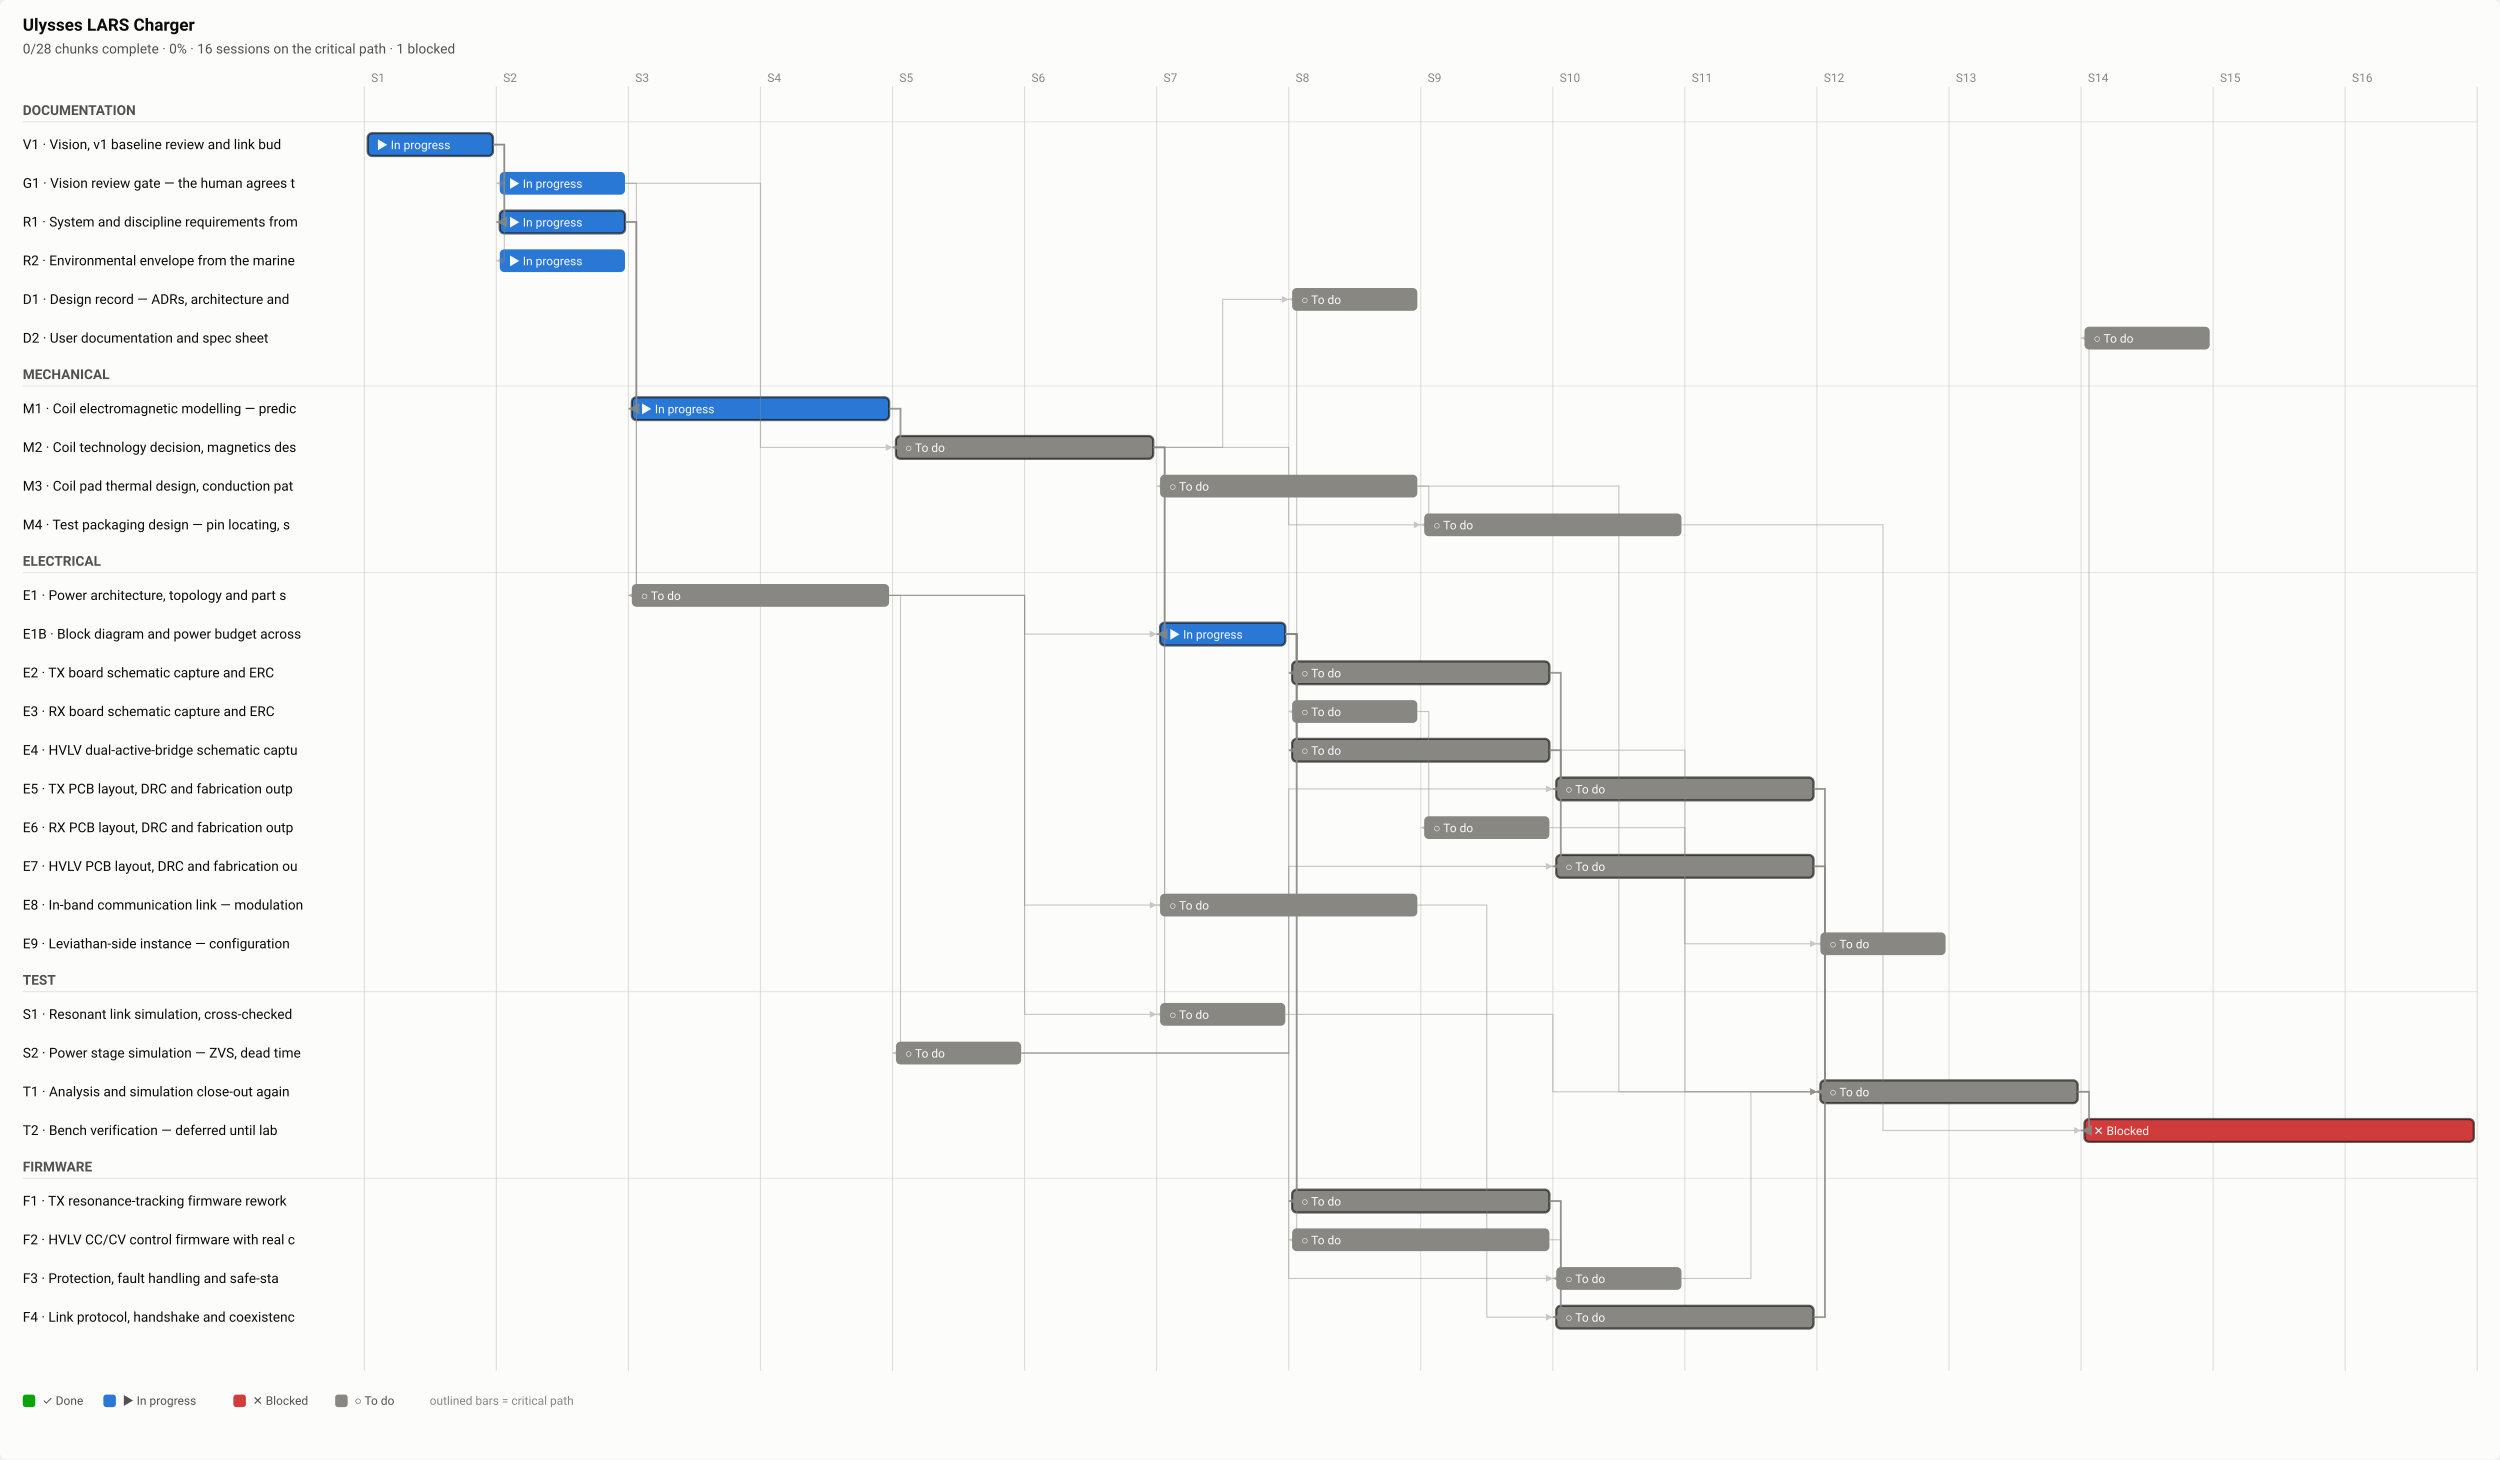
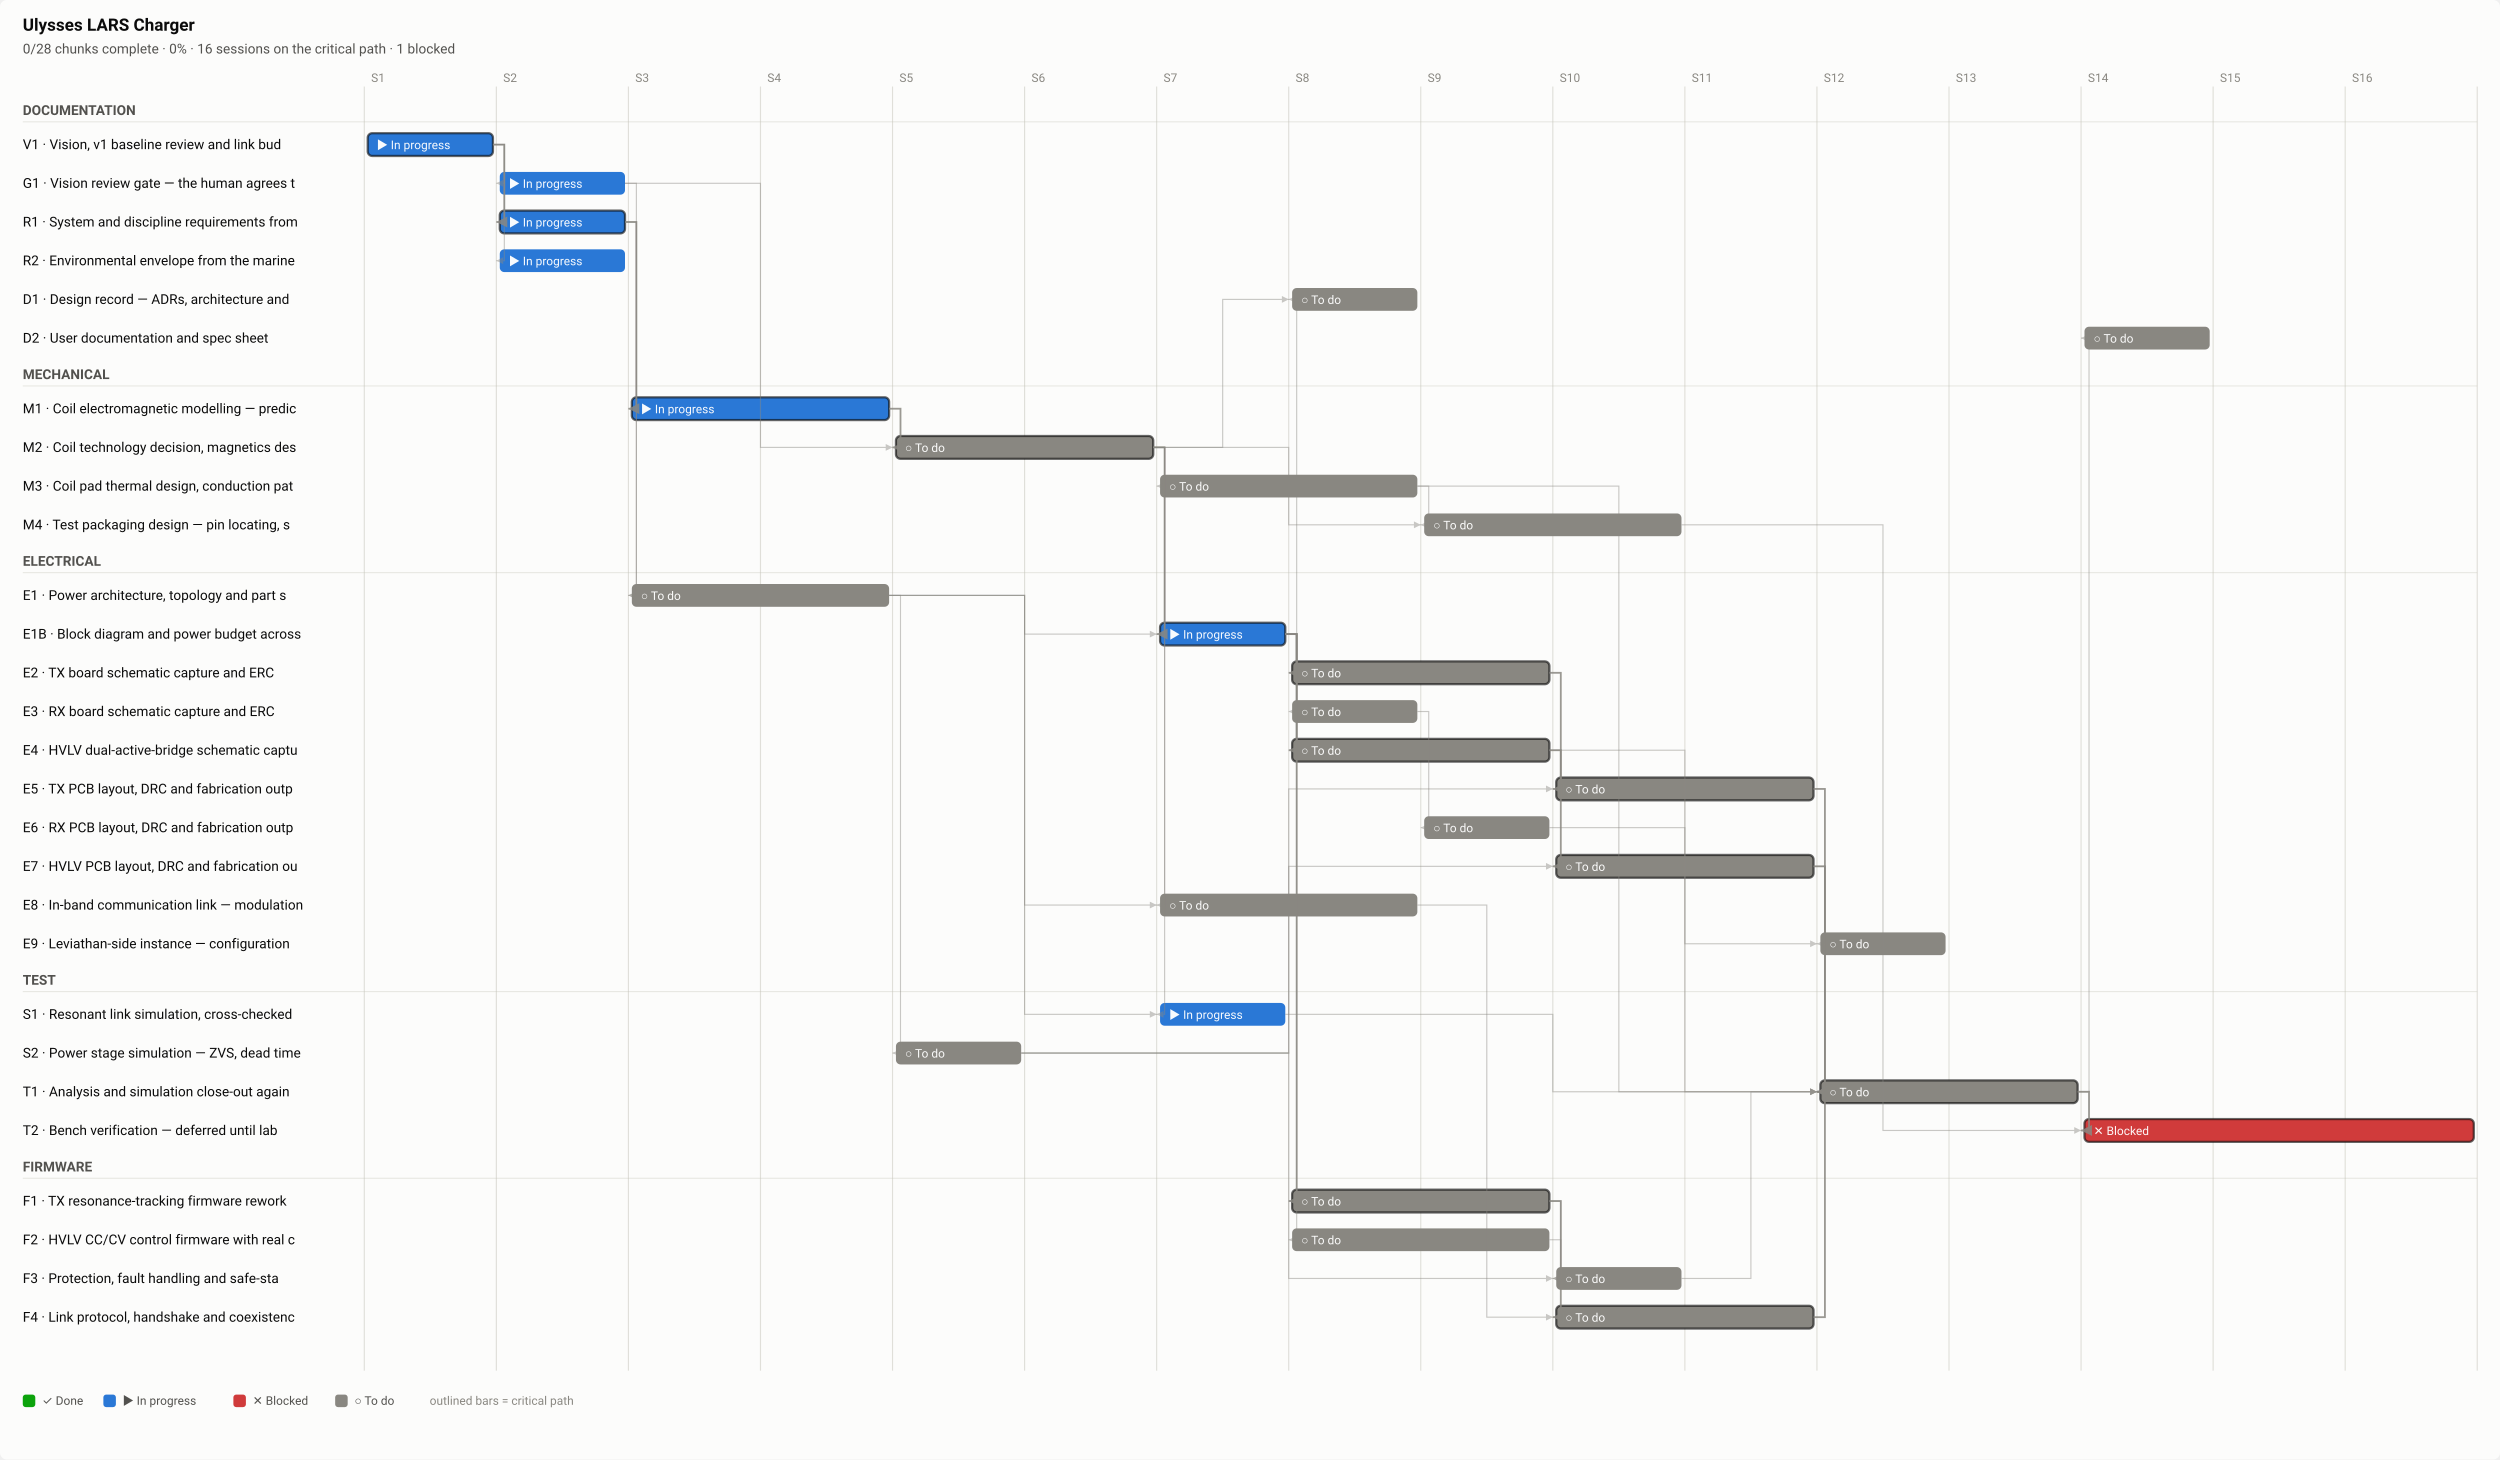
<svg xmlns="http://www.w3.org/2000/svg" width="2196" height="1282" viewBox="0 0 2196 1282" font-family="ui-sans-serif,system-ui,-apple-system,'Segoe UI',Roboto,'Helvetica Neue',Arial,sans-serif" role="img" aria-label="Project plan: Ulysses LARS Charger, 0 of 28 chunks done">
  <style>
.s{fill:#fcfcfb} .ink{fill:#0b0b0b} .ink2{fill:#52514e} .ax{stroke:#c3c2b7} .bar-in_progress{fill:#2a78d6}
@media (prefers-color-scheme:dark){.s{fill:#1a1a19} .ink{fill:#ffffff} .ink2{fill:#c3c2b7} .ax{stroke:#383835} .bar-in_progress{fill:#3987e5}}
.mut{fill:#898781} .bar-done{fill:#0ca30c} .bar-blocked{fill:#d03b3b} .bar-todo{fill:#898781}
.crit{stroke:#0b0b0b;stroke-opacity:0.62;stroke-width:2}
@media (prefers-color-scheme:dark){.crit{stroke:#ffffff;stroke-opacity:0.72}}
.t{font-size:12px} .tb{font-size:12px;font-weight:600} .ts{font-size:10.5px} .h{font-size:15px;font-weight:600}
</style>
  <rect width="2196" height="1282" class="s" rx="6" />
  <text x="20" y="27" class="h ink">Ulysses LARS Charger</text>
  <text x="20" y="47" class="t ink2">0/28 chunks complete · 0% · 16 sessions on the critical path · 1 blocked</text>
  <line x1="320" y1="76" x2="320" y2="1204" class="ax" stroke-width="1" opacity="0.5" />
  <text x="326" y="72" class="ts mut">S1</text>
  <line x1="436" y1="76" x2="436" y2="1204" class="ax" stroke-width="1" opacity="0.5" />
  <text x="442" y="72" class="ts mut">S2</text>
  <line x1="552" y1="76" x2="552" y2="1204" class="ax" stroke-width="1" opacity="0.5" />
  <text x="558" y="72" class="ts mut">S3</text>
  <line x1="668" y1="76" x2="668" y2="1204" class="ax" stroke-width="1" opacity="0.5" />
  <text x="674" y="72" class="ts mut">S4</text>
  <line x1="784" y1="76" x2="784" y2="1204" class="ax" stroke-width="1" opacity="0.5" />
  <text x="790" y="72" class="ts mut">S5</text>
  <line x1="900" y1="76" x2="900" y2="1204" class="ax" stroke-width="1" opacity="0.5" />
  <text x="906" y="72" class="ts mut">S6</text>
  <line x1="1016" y1="76" x2="1016" y2="1204" class="ax" stroke-width="1" opacity="0.5" />
  <text x="1022" y="72" class="ts mut">S7</text>
  <line x1="1132" y1="76" x2="1132" y2="1204" class="ax" stroke-width="1" opacity="0.5" />
  <text x="1138" y="72" class="ts mut">S8</text>
  <line x1="1248" y1="76" x2="1248" y2="1204" class="ax" stroke-width="1" opacity="0.5" />
  <text x="1254" y="72" class="ts mut">S9</text>
  <line x1="1364" y1="76" x2="1364" y2="1204" class="ax" stroke-width="1" opacity="0.5" />
  <text x="1370" y="72" class="ts mut">S10</text>
  <line x1="1480" y1="76" x2="1480" y2="1204" class="ax" stroke-width="1" opacity="0.5" />
  <text x="1486" y="72" class="ts mut">S11</text>
  <line x1="1596" y1="76" x2="1596" y2="1204" class="ax" stroke-width="1" opacity="0.5" />
  <text x="1602" y="72" class="ts mut">S12</text>
  <line x1="1712" y1="76" x2="1712" y2="1204" class="ax" stroke-width="1" opacity="0.5" />
  <text x="1718" y="72" class="ts mut">S13</text>
  <line x1="1828" y1="76" x2="1828" y2="1204" class="ax" stroke-width="1" opacity="0.5" />
  <text x="1834" y="72" class="ts mut">S14</text>
  <line x1="1944" y1="76" x2="1944" y2="1204" class="ax" stroke-width="1" opacity="0.5" />
  <text x="1950" y="72" class="ts mut">S15</text>
  <line x1="2060" y1="76" x2="2060" y2="1204" class="ax" stroke-width="1" opacity="0.5" />
  <text x="2066" y="72" class="ts mut">S16</text>
  <line x1="2176" y1="76" x2="2176" y2="1204" class="ax" stroke-width="1" opacity="0.5" />
  <text x="20" y="101" class="tb ink2">DOCUMENTATION</text>
  <line x1="20" y1="107" x2="2176" y2="107" class="ax" stroke-width="1" opacity="0.35" />
  <text x="20" y="131.0" class="t ink">V1 · Vision, v1 baseline review and link bud</text>
  <rect x="323" y="117.0" width="110" height="20" rx="4" class="bar-in_progress crit" />
  <text x="331" y="131.0" class="ts" fill="#ffffff" opacity="0.96">▶ In progress</text>
  <text x="20" y="165.0" class="t ink">G1 · Vision review gate — the human agrees t</text>
  <rect x="439" y="151.0" width="110" height="20" rx="4" class="bar-in_progress" />
  <text x="447" y="165.0" class="ts" fill="#ffffff" opacity="0.96">▶ In progress</text>
  <text x="20" y="199.0" class="t ink">R1 · System and discipline requirements from</text>
  <rect x="439" y="185.0" width="110" height="20" rx="4" class="bar-in_progress crit" />
  <text x="447" y="199.0" class="ts" fill="#ffffff" opacity="0.96">▶ In progress</text>
  <text x="20" y="233.0" class="t ink">R2 · Environmental envelope from the marine </text>
  <rect x="439" y="219.0" width="110" height="20" rx="4" class="bar-in_progress" />
  <text x="447" y="233.0" class="ts" fill="#ffffff" opacity="0.96">▶ In progress</text>
  <text x="20" y="267.0" class="t ink">D1 · Design record — ADRs, architecture and </text>
  <rect x="1135" y="253.0" width="110" height="20" rx="4" class="bar-todo" />
  <text x="1143" y="267.0" class="ts" fill="#ffffff" opacity="0.96">○ To do</text>
  <text x="20" y="301.0" class="t ink">D2 · User documentation and spec sheet</text>
  <rect x="1831" y="287.0" width="110" height="20" rx="4" class="bar-todo" />
  <text x="1839" y="301.0" class="ts" fill="#ffffff" opacity="0.96">○ To do</text>
  <text x="20" y="333" class="tb ink2">MECHANICAL</text>
  <line x1="20" y1="339" x2="2176" y2="339" class="ax" stroke-width="1" opacity="0.35" />
  <text x="20" y="363.0" class="t ink">M1 · Coil electromagnetic modelling — predic</text>
  <rect x="555" y="349.0" width="226" height="20" rx="4" class="bar-in_progress crit" />
  <text x="563" y="363.0" class="ts" fill="#ffffff" opacity="0.96">▶ In progress</text>
  <text x="20" y="397.0" class="t ink">M2 · Coil technology decision, magnetics des</text>
  <rect x="787" y="383.0" width="226" height="20" rx="4" class="bar-todo crit" />
  <text x="795" y="397.0" class="ts" fill="#ffffff" opacity="0.96">○ To do</text>
  <text x="20" y="431.0" class="t ink">M3 · Coil pad thermal design, conduction pat</text>
  <rect x="1019" y="417.0" width="226" height="20" rx="4" class="bar-todo" />
  <text x="1027" y="431.0" class="ts" fill="#ffffff" opacity="0.96">○ To do</text>
  <text x="20" y="465.0" class="t ink">M4 · Test packaging design — pin locating, s</text>
  <rect x="1251" y="451.0" width="226" height="20" rx="4" class="bar-todo" />
  <text x="1259" y="465.0" class="ts" fill="#ffffff" opacity="0.96">○ To do</text>
  <text x="20" y="497" class="tb ink2">ELECTRICAL</text>
  <line x1="20" y1="503" x2="2176" y2="503" class="ax" stroke-width="1" opacity="0.35" />
  <text x="20" y="527.0" class="t ink">E1 · Power architecture, topology and part s</text>
  <rect x="555" y="513.0" width="226" height="20" rx="4" class="bar-todo" />
  <text x="563" y="527.0" class="ts" fill="#ffffff" opacity="0.96">○ To do</text>
  <text x="20" y="561.0" class="t ink">E1B · Block diagram and power budget across </text>
  <rect x="1019" y="547.0" width="110" height="20" rx="4" class="bar-in_progress crit" />
  <text x="1027" y="561.0" class="ts" fill="#ffffff" opacity="0.96">▶ In progress</text>
  <text x="20" y="595.0" class="t ink">E2 · TX board schematic capture and ERC</text>
  <rect x="1135" y="581.0" width="226" height="20" rx="4" class="bar-todo crit" />
  <text x="1143" y="595.0" class="ts" fill="#ffffff" opacity="0.96">○ To do</text>
  <text x="20" y="629.0" class="t ink">E3 · RX board schematic capture and ERC</text>
  <rect x="1135" y="615.0" width="110" height="20" rx="4" class="bar-todo" />
  <text x="1143" y="629.0" class="ts" fill="#ffffff" opacity="0.96">○ To do</text>
  <text x="20" y="663.0" class="t ink">E4 · HVLV dual-active-bridge schematic captu</text>
  <rect x="1135" y="649.0" width="226" height="20" rx="4" class="bar-todo crit" />
  <text x="1143" y="663.0" class="ts" fill="#ffffff" opacity="0.96">○ To do</text>
  <text x="20" y="697.0" class="t ink">E5 · TX PCB layout, DRC and fabrication outp</text>
  <rect x="1367" y="683.0" width="226" height="20" rx="4" class="bar-todo crit" />
  <text x="1375" y="697.0" class="ts" fill="#ffffff" opacity="0.96">○ To do</text>
  <text x="20" y="731.0" class="t ink">E6 · RX PCB layout, DRC and fabrication outp</text>
  <rect x="1251" y="717.0" width="110" height="20" rx="4" class="bar-todo" />
  <text x="1259" y="731.0" class="ts" fill="#ffffff" opacity="0.96">○ To do</text>
  <text x="20" y="765.0" class="t ink">E7 · HVLV PCB layout, DRC and fabrication ou</text>
  <rect x="1367" y="751.0" width="226" height="20" rx="4" class="bar-todo crit" />
  <text x="1375" y="765.0" class="ts" fill="#ffffff" opacity="0.96">○ To do</text>
  <text x="20" y="799.0" class="t ink">E8 · In-band communication link — modulation</text>
  <rect x="1019" y="785.0" width="226" height="20" rx="4" class="bar-todo" />
  <text x="1027" y="799.0" class="ts" fill="#ffffff" opacity="0.96">○ To do</text>
  <text x="20" y="833.0" class="t ink">E9 · Leviathan-side instance — configuration</text>
  <rect x="1599" y="819.0" width="110" height="20" rx="4" class="bar-todo" />
  <text x="1607" y="833.0" class="ts" fill="#ffffff" opacity="0.96">○ To do</text>
  <text x="20" y="865" class="tb ink2">TEST</text>
  <line x1="20" y1="871" x2="2176" y2="871" class="ax" stroke-width="1" opacity="0.35" />
  <text x="20" y="895.0" class="t ink">S1 · Resonant link simulation, cross-checked</text>
-   <rect x="1019" y="881.0" width="110" height="20" rx="4" class="bar-todo" />
-   <text x="1027" y="895.0" class="ts" fill="#ffffff" opacity="0.96">○ To do</text>
+   <rect x="1019" y="881.0" width="110" height="20" rx="4" class="bar-in_progress" />
+   <text x="1027" y="895.0" class="ts" fill="#ffffff" opacity="0.96">▶ In progress</text>
  <text x="20" y="929.0" class="t ink">S2 · Power stage simulation — ZVS, dead time</text>
  <rect x="787" y="915.0" width="110" height="20" rx="4" class="bar-todo" />
  <text x="795" y="929.0" class="ts" fill="#ffffff" opacity="0.96">○ To do</text>
  <text x="20" y="963.0" class="t ink">T1 · Analysis and simulation close-out again</text>
  <rect x="1599" y="949.0" width="226" height="20" rx="4" class="bar-todo crit" />
  <text x="1607" y="963.0" class="ts" fill="#ffffff" opacity="0.96">○ To do</text>
  <text x="20" y="997.0" class="t ink">T2 · Bench verification — deferred until lab</text>
  <rect x="1831" y="983.0" width="342" height="20" rx="4" class="bar-blocked crit" />
  <text x="1839" y="997.0" class="ts" fill="#ffffff" opacity="0.96">✕ Blocked</text>
  <text x="20" y="1029" class="tb ink2">FIRMWARE</text>
  <line x1="20" y1="1035" x2="2176" y2="1035" class="ax" stroke-width="1" opacity="0.35" />
  <text x="20" y="1059.0" class="t ink">F1 · TX resonance-tracking firmware rework</text>
  <rect x="1135" y="1045.0" width="226" height="20" rx="4" class="bar-todo crit" />
  <text x="1143" y="1059.0" class="ts" fill="#ffffff" opacity="0.96">○ To do</text>
  <text x="20" y="1093.0" class="t ink">F2 · HVLV CC/CV control firmware with real c</text>
  <rect x="1135" y="1079.0" width="226" height="20" rx="4" class="bar-todo" />
  <text x="1143" y="1093.0" class="ts" fill="#ffffff" opacity="0.96">○ To do</text>
  <text x="20" y="1127.0" class="t ink">F3 · Protection, fault handling and safe-sta</text>
  <rect x="1367" y="1113.0" width="110" height="20" rx="4" class="bar-todo" />
  <text x="1375" y="1127.0" class="ts" fill="#ffffff" opacity="0.96">○ To do</text>
  <text x="20" y="1161.0" class="t ink">F4 · Link protocol, handshake and coexistenc</text>
  <rect x="1367" y="1147.0" width="226" height="20" rx="4" class="bar-todo crit" />
  <text x="1375" y="1161.0" class="ts" fill="#ffffff" opacity="0.96">○ To do</text>
  <defs>
    <marker id="ah" markerWidth="7" markerHeight="7" refX="6" refY="3" orient="auto">
      <path d="M0,0 L6,3 L0,6 z" fill="#898781" />
    </marker>
  </defs>
  <path d="M433,127.0 H443 V161.0 H436" fill="none" stroke="#898781" stroke-width="1" opacity="0.45" marker-end="url(#ah)" />
  <path d="M433,127.0 H443 V195.0 H436" fill="none" stroke="#898781" stroke-width="1.6" opacity="0.85" marker-end="url(#ah)" />
  <path d="M433,127.0 H443 V229.0 H436" fill="none" stroke="#898781" stroke-width="1" opacity="0.45" marker-end="url(#ah)" />
  <path d="M549,195.0 H559 V359.0 H552" fill="none" stroke="#898781" stroke-width="1.6" opacity="0.85" marker-end="url(#ah)" />
  <path d="M781,359.0 H791 V393.0 H784" fill="none" stroke="#898781" stroke-width="1.6" opacity="0.85" marker-end="url(#ah)" />
  <path d="M549,161.0 H668.0 V393.0 H784" fill="none" stroke="#898781" stroke-width="1" opacity="0.45" marker-end="url(#ah)" />
  <path d="M1013,393.0 H1023 V427.0 H1016" fill="none" stroke="#898781" stroke-width="1" opacity="0.45" marker-end="url(#ah)" />
  <path d="M1013,393.0 H1132.0 V461.0 H1248" fill="none" stroke="#898781" stroke-width="1" opacity="0.45" marker-end="url(#ah)" />
  <path d="M1245,427.0 H1255 V461.0 H1248" fill="none" stroke="#898781" stroke-width="1" opacity="0.45" marker-end="url(#ah)" />
  <path d="M549,195.0 H559 V523.0 H552" fill="none" stroke="#898781" stroke-width="1" opacity="0.45" marker-end="url(#ah)" />
  <path d="M549,161.0 H559 V523.0 H552" fill="none" stroke="#898781" stroke-width="1" opacity="0.45" marker-end="url(#ah)" />
  <path d="M781,523.0 H900.0 V557.0 H1016" fill="none" stroke="#898781" stroke-width="1" opacity="0.45" marker-end="url(#ah)" />
  <path d="M1013,393.0 H1023 V557.0 H1016" fill="none" stroke="#898781" stroke-width="1.6" opacity="0.85" marker-end="url(#ah)" />
  <path d="M1129,557.0 H1139 V591.0 H1132" fill="none" stroke="#898781" stroke-width="1.6" opacity="0.85" marker-end="url(#ah)" />
  <path d="M1129,557.0 H1139 V625.0 H1132" fill="none" stroke="#898781" stroke-width="1" opacity="0.45" marker-end="url(#ah)" />
  <path d="M1129,557.0 H1139 V659.0 H1132" fill="none" stroke="#898781" stroke-width="1.6" opacity="0.85" marker-end="url(#ah)" />
  <path d="M1361,591.0 H1371 V693.0 H1364" fill="none" stroke="#898781" stroke-width="1.6" opacity="0.85" marker-end="url(#ah)" />
  <path d="M897,925.0 H1132.0 V693.0 H1364" fill="none" stroke="#898781" stroke-width="1" opacity="0.45" marker-end="url(#ah)" />
  <path d="M1245,625.0 H1255 V727.0 H1248" fill="none" stroke="#898781" stroke-width="1" opacity="0.45" marker-end="url(#ah)" />
  <path d="M1361,659.0 H1371 V761.0 H1364" fill="none" stroke="#898781" stroke-width="1.6" opacity="0.85" marker-end="url(#ah)" />
  <path d="M897,925.0 H1132.0 V761.0 H1364" fill="none" stroke="#898781" stroke-width="1" opacity="0.45" marker-end="url(#ah)" />
  <path d="M781,523.0 H900.0 V795.0 H1016" fill="none" stroke="#898781" stroke-width="1" opacity="0.45" marker-end="url(#ah)" />
  <path d="M1013,393.0 H1023 V795.0 H1016" fill="none" stroke="#898781" stroke-width="1" opacity="0.45" marker-end="url(#ah)" />
  <path d="M1361,659.0 H1480.0 V829.0 H1596" fill="none" stroke="#898781" stroke-width="1" opacity="0.45" marker-end="url(#ah)" />
  <path d="M1593,761.0 H1603 V829.0 H1596" fill="none" stroke="#898781" stroke-width="1" opacity="0.45" marker-end="url(#ah)" />
  <path d="M1013,393.0 H1023 V891.0 H1016" fill="none" stroke="#898781" stroke-width="1" opacity="0.45" marker-end="url(#ah)" />
  <path d="M781,523.0 H900.0 V891.0 H1016" fill="none" stroke="#898781" stroke-width="1" opacity="0.45" marker-end="url(#ah)" />
  <path d="M781,523.0 H791 V925.0 H784" fill="none" stroke="#898781" stroke-width="1" opacity="0.45" marker-end="url(#ah)" />
  <path d="M1129,557.0 H1139 V1055.0 H1132" fill="none" stroke="#898781" stroke-width="1.6" opacity="0.85" marker-end="url(#ah)" />
  <path d="M1129,557.0 H1139 V1089.0 H1132" fill="none" stroke="#898781" stroke-width="1" opacity="0.45" marker-end="url(#ah)" />
  <path d="M1361,1055.0 H1371 V1123.0 H1364" fill="none" stroke="#898781" stroke-width="1" opacity="0.45" marker-end="url(#ah)" />
  <path d="M1361,1089.0 H1371 V1123.0 H1364" fill="none" stroke="#898781" stroke-width="1" opacity="0.45" marker-end="url(#ah)" />
  <path d="M897,925.0 H1132.0 V1123.0 H1364" fill="none" stroke="#898781" stroke-width="1" opacity="0.45" marker-end="url(#ah)" />
  <path d="M1245,795.0 H1306.0 V1157.0 H1364" fill="none" stroke="#898781" stroke-width="1" opacity="0.45" marker-end="url(#ah)" />
  <path d="M1361,1055.0 H1371 V1157.0 H1364" fill="none" stroke="#898781" stroke-width="1.6" opacity="0.85" marker-end="url(#ah)" />
  <path d="M1593,693.0 H1603 V959.0 H1596" fill="none" stroke="#898781" stroke-width="1.6" opacity="0.85" marker-end="url(#ah)" />
  <path d="M1361,727.0 H1480.0 V959.0 H1596" fill="none" stroke="#898781" stroke-width="1" opacity="0.45" marker-end="url(#ah)" />
  <path d="M1593,761.0 H1603 V959.0 H1596" fill="none" stroke="#898781" stroke-width="1.6" opacity="0.85" marker-end="url(#ah)" />
  <path d="M1477,1123.0 H1538.0 V959.0 H1596" fill="none" stroke="#898781" stroke-width="1" opacity="0.45" marker-end="url(#ah)" />
  <path d="M1593,1157.0 H1603 V959.0 H1596" fill="none" stroke="#898781" stroke-width="1.6" opacity="0.85" marker-end="url(#ah)" />
  <path d="M1245,427.0 H1422.0 V959.0 H1596" fill="none" stroke="#898781" stroke-width="1" opacity="0.45" marker-end="url(#ah)" />
  <path d="M1129,891.0 H1364.0 V959.0 H1596" fill="none" stroke="#898781" stroke-width="1" opacity="0.45" marker-end="url(#ah)" />
  <path d="M1825,959.0 H1835 V993.0 H1828" fill="none" stroke="#898781" stroke-width="1.6" opacity="0.85" marker-end="url(#ah)" />
  <path d="M1477,461.0 H1654.0 V993.0 H1828" fill="none" stroke="#898781" stroke-width="1" opacity="0.45" marker-end="url(#ah)" />
  <path d="M1013,393.0 H1074.0 V263.0 H1132" fill="none" stroke="#898781" stroke-width="1" opacity="0.45" marker-end="url(#ah)" />
  <path d="M1129,557.0 H1139 V263.0 H1132" fill="none" stroke="#898781" stroke-width="1" opacity="0.45" marker-end="url(#ah)" />
  <path d="M1825,959.0 H1835 V297.0 H1828" fill="none" stroke="#898781" stroke-width="1" opacity="0.45" marker-end="url(#ah)" />
  <rect x="20" y="1225" width="11" height="11" rx="2.5" class="bar-done" />
  <text x="37" y="1234" class="ts ink2">✓ Done</text>
  <rect x="90.8" y="1225" width="11" height="11" rx="2.5" class="bar-in_progress" />
  <text x="107.8" y="1234" class="ts ink2">▶ In progress</text>
  <rect x="205.0" y="1225" width="11" height="11" rx="2.5" class="bar-blocked" />
  <text x="222.0" y="1234" class="ts ink2">✕ Blocked</text>
  <rect x="294.4" y="1225" width="11" height="11" rx="2.5" class="bar-todo" />
  <text x="311.4" y="1234" class="ts ink2">○ To do</text>
  <text x="377.4" y="1234" class="ts mut">outlined bars = critical path</text>
</svg>
